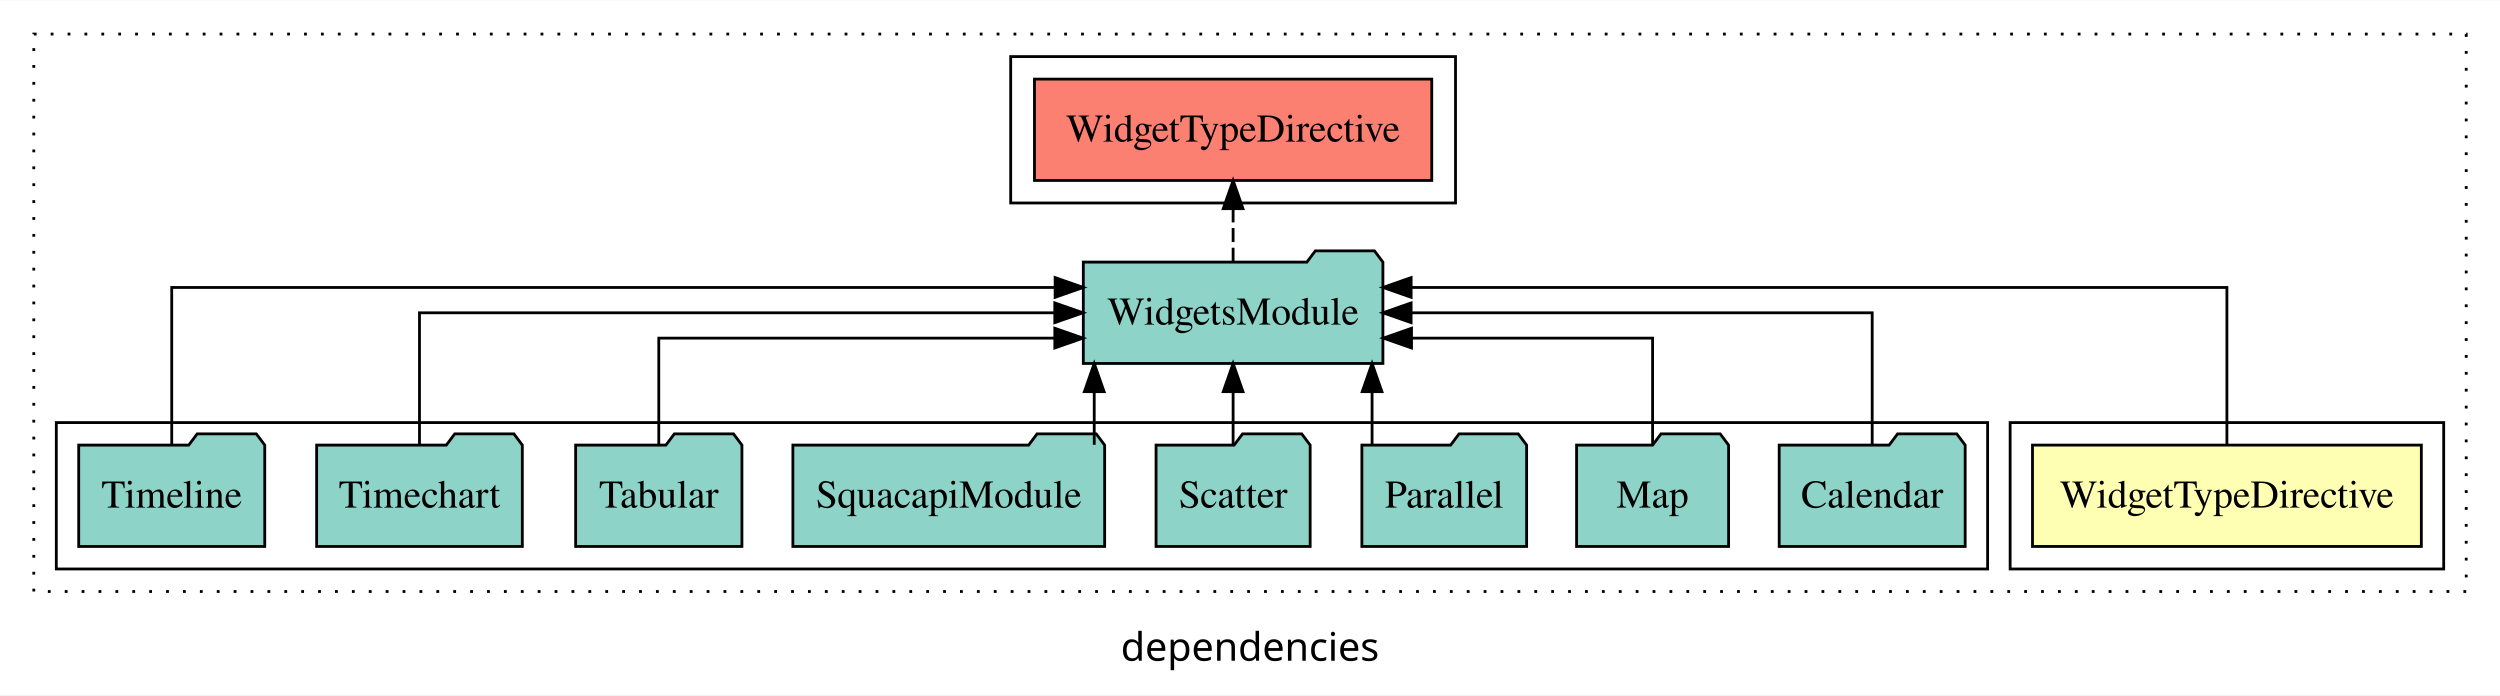
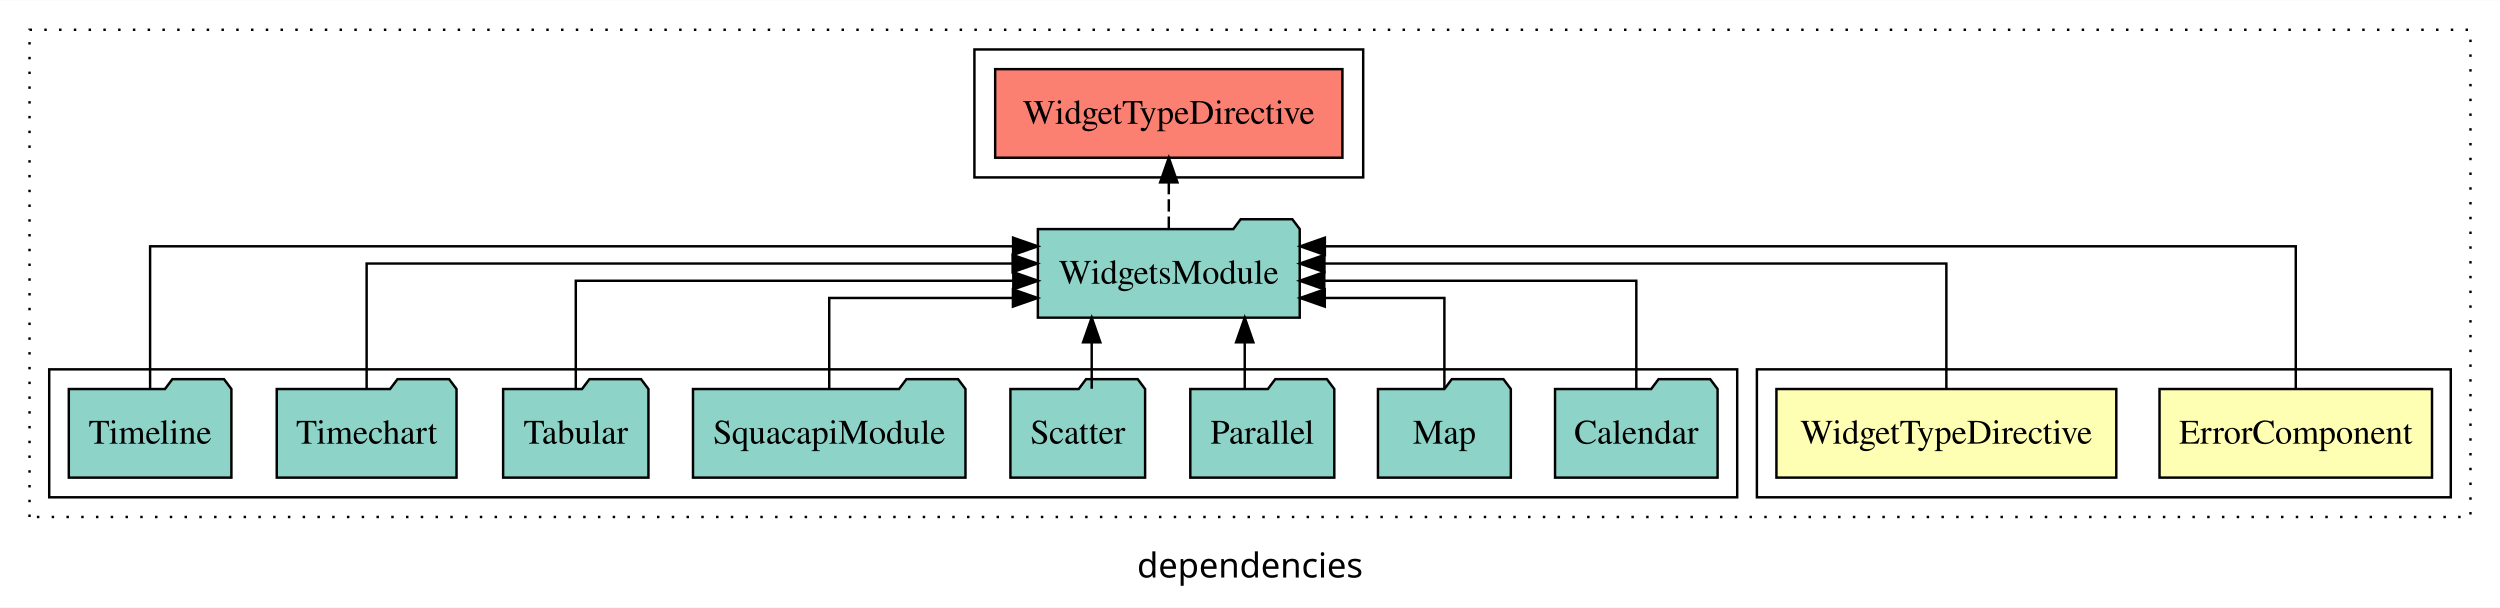
- <svg xmlns="http://www.w3.org/2000/svg" width="888pt" height="247pt" viewBox="0.00 0.00 888.00 246.80">
+ <svg xmlns="http://www.w3.org/2000/svg" width="1016pt" height="247pt" viewBox="0.00 0.00 1016.00 246.80">
  <g id="graph0" class="graph" transform="scale(1 1) rotate(0) translate(4 242.8)">
-     <polygon fill="white" stroke="transparent" points="-4,4 -4,-242.8 884,-242.8 884,4 -4,4" />
-     <text text-anchor="middle" x="440" y="-8.2" font-family="sans-serif" font-size="14.00">dependencies</text>
+     <polygon fill="white" stroke="transparent" points="-4,4 -4,-242.8 1012,-242.8 1012,4 -4,4" />
+     <text text-anchor="middle" x="504" y="-8.2" font-family="sans-serif" font-size="14.00">dependencies</text>
    <g id="clust1" class="cluster">
-       <polygon fill="none" stroke="black" stroke-dasharray="1,5" points="8,-32.8 8,-230.8 872,-230.8 872,-32.8 8,-32.8" />
+       <polygon fill="none" stroke="black" stroke-dasharray="1,5" points="8,-32.8 8,-230.8 1000,-230.8 1000,-32.8 8,-32.8" />
+     </g>
+     <g id="clust6" class="cluster">
+       <polygon fill="none" stroke="black" points="392,-170.8 392,-222.8 550,-222.8 550,-170.8 392,-170.8" />
    </g>
    <g id="clust2" class="cluster">
-       <polygon fill="none" stroke="black" points="710,-40.8 710,-92.8 864,-92.8 864,-40.8 710,-40.8" />
+       <polygon fill="none" stroke="black" points="710,-40.8 710,-92.8 992,-92.8 992,-40.8 710,-40.8" />
    </g>
    <g id="clust5" class="cluster">
-       <polygon fill="none" stroke="black" points="355,-170.8 355,-222.8 513,-222.8 513,-170.8 355,-170.8" />
-     </g>
-     <g id="clust4" class="cluster">
      <polygon fill="none" stroke="black" points="16,-40.8 16,-92.8 702,-92.8 702,-40.8 16,-40.8" />
    </g>
    <g id="node1" class="node">
+       <polygon fill="#ffffb3" stroke="black" points="984.37,-84.8 873.63,-84.8 873.63,-48.8 984.37,-48.8 984.37,-84.8" />
+       <text text-anchor="middle" x="929" y="-62.6" font-family="Times,serif" font-size="14.00">ErrorComponent</text>
+     </g>
+     <g id="node3" class="node">
+       <polygon fill="#8dd3c7" stroke="black" points="524.21,-149.8 521.21,-153.8 500.21,-153.8 497.21,-149.8 417.79,-149.8 417.79,-113.8 524.21,-113.8 524.21,-149.8" />
+       <text text-anchor="middle" x="471" y="-127.6" font-family="Times,serif" font-size="14.00">WidgetsModule</text>
+     </g>
+     <g id="edge1" class="edge">
+       <path fill="none" stroke="black" d="M929,-84.81C929,-107.29 929,-142.8 929,-142.8 929,-142.8 534.43,-142.8 534.43,-142.8" />
+       <polygon fill="black" stroke="black" points="534.43,-139.3 524.43,-142.8 534.43,-146.3 534.43,-139.3" />
+     </g>
+     <g id="node2" class="node">
      <polygon fill="#ffffb3" stroke="black" points="856.06,-84.8 717.94,-84.8 717.94,-48.8 856.06,-48.8 856.06,-84.8" />
      <text text-anchor="middle" x="787" y="-62.6" font-family="Times,serif" font-size="14.00">WidgetTypeDirective</text>
    </g>
-     <g id="node2" class="node">
-       <polygon fill="#8dd3c7" stroke="black" points="487.21,-149.8 484.21,-153.8 463.21,-153.8 460.21,-149.8 380.79,-149.8 380.79,-113.8 487.21,-113.8 487.21,-149.8" />
-       <text text-anchor="middle" x="434" y="-127.6" font-family="Times,serif" font-size="14.00">WidgetsModule</text>
+     <g id="edge2" class="edge">
+       <path fill="none" stroke="black" d="M787,-84.93C787,-105.37 787,-135.8 787,-135.8 787,-135.8 534.25,-135.8 534.25,-135.8" />
+       <polygon fill="black" stroke="black" points="534.25,-132.3 524.25,-135.8 534.25,-139.3 534.25,-132.3" />
    </g>
-     <g id="edge1" class="edge">
-       <path fill="none" stroke="black" d="M787,-85.09C787,-107.01 787,-140.8 787,-140.8 787,-140.8 497.23,-140.8 497.23,-140.8" />
-       <polygon fill="black" stroke="black" points="497.23,-137.3 487.23,-140.8 497.23,-144.3 497.23,-137.3" />
+     <g id="node12" class="node">
+       <polygon fill="#fb8072" stroke="black" points="541.56,-214.8 400.44,-214.8 400.44,-178.8 541.56,-178.8 541.56,-214.8" />
+       <text text-anchor="middle" x="471" y="-192.6" font-family="Times,serif" font-size="14.00">WidgetTypeDirective </text>
    </g>
-     <g id="node11" class="node">
-       <polygon fill="#fb8072" stroke="black" points="504.56,-214.8 363.44,-214.8 363.44,-178.8 504.56,-178.8 504.56,-214.8" />
-       <text text-anchor="middle" x="434" y="-192.6" font-family="Times,serif" font-size="14.00">WidgetTypeDirective </text>
+     <g id="edge11" class="edge">
+       <path fill="none" stroke="black" stroke-dasharray="5,2" d="M471,-149.91C471,-149.91 471,-168.79 471,-168.79" />
+       <polygon fill="black" stroke="black" points="467.5,-168.79 471,-178.79 474.5,-168.79 467.5,-168.79" />
    </g>
-     <g id="edge10" class="edge">
-       <path fill="none" stroke="black" stroke-dasharray="5,2" d="M434,-149.91C434,-149.91 434,-168.79 434,-168.79" />
-       <polygon fill="black" stroke="black" points="430.5,-168.79 434,-178.79 437.5,-168.79 430.5,-168.79" />
-     </g>
-     <g id="node3" class="node">
+     <g id="node4" class="node">
      <polygon fill="#8dd3c7" stroke="black" points="694.03,-84.8 691.03,-88.8 670.03,-88.8 667.03,-84.8 627.97,-84.8 627.97,-48.8 694.03,-48.8 694.03,-84.8" />
      <text text-anchor="middle" x="661" y="-62.6" font-family="Times,serif" font-size="14.00">Calendar</text>
    </g>
-     <g id="edge2" class="edge">
-       <path fill="none" stroke="black" d="M661,-84.91C661,-104.14 661,-131.8 661,-131.8 661,-131.8 497.22,-131.8 497.22,-131.8" />
-       <polygon fill="black" stroke="black" points="497.22,-128.3 487.22,-131.8 497.22,-135.3 497.22,-128.3" />
+     <g id="edge3" class="edge">
+       <path fill="none" stroke="black" d="M661,-85.07C661,-103.36 661,-128.8 661,-128.8 661,-128.8 534.18,-128.8 534.18,-128.8" />
+       <polygon fill="black" stroke="black" points="534.18,-125.3 524.18,-128.8 534.18,-132.3 534.18,-125.3" />
    </g>
-     <g id="node4" class="node">
+     <g id="node5" class="node">
      <polygon fill="#8dd3c7" stroke="black" points="610,-84.8 607,-88.8 586,-88.8 583,-84.8 556,-84.8 556,-48.8 610,-48.8 610,-84.8" />
      <text text-anchor="middle" x="583" y="-62.6" font-family="Times,serif" font-size="14.00">Map</text>
    </g>
-     <g id="edge3" class="edge">
-       <path fill="none" stroke="black" d="M583,-84.83C583,-101.2 583,-122.8 583,-122.8 583,-122.8 497.37,-122.8 497.37,-122.8" />
-       <polygon fill="black" stroke="black" points="497.37,-119.3 487.37,-122.8 497.37,-126.3 497.37,-119.3" />
+     <g id="edge4" class="edge">
+       <path fill="none" stroke="black" d="M583,-84.81C583,-100.85 583,-121.8 583,-121.8 583,-121.8 534.38,-121.8 534.38,-121.8" />
+       <polygon fill="black" stroke="black" points="534.38,-118.3 524.38,-121.8 534.38,-125.3 534.38,-118.3" />
    </g>
-     <g id="node5" class="node">
+     <g id="node6" class="node">
      <polygon fill="#8dd3c7" stroke="black" points="538.26,-84.8 535.26,-88.8 514.26,-88.8 511.26,-84.8 479.74,-84.8 479.74,-48.8 538.26,-48.8 538.26,-84.8" />
      <text text-anchor="middle" x="509" y="-62.6" font-family="Times,serif" font-size="14.00">Parallel</text>
    </g>
-     <g id="edge4" class="edge">
-       <path fill="none" stroke="black" d="M483.36,-84.91C483.36,-84.91 483.36,-103.79 483.36,-103.79" />
-       <polygon fill="black" stroke="black" points="479.86,-103.79 483.36,-113.79 486.86,-103.79 479.86,-103.79" />
+     <g id="edge5" class="edge">
+       <path fill="none" stroke="black" d="M501.86,-84.91C501.86,-84.91 501.86,-103.79 501.86,-103.79" />
+       <polygon fill="black" stroke="black" points="498.36,-103.79 501.86,-113.79 505.36,-103.79 498.36,-103.79" />
    </g>
-     <g id="node6" class="node">
+     <g id="node7" class="node">
      <polygon fill="#8dd3c7" stroke="black" points="461.37,-84.8 458.37,-88.8 437.37,-88.8 434.37,-84.8 406.63,-84.8 406.63,-48.8 461.37,-48.8 461.37,-84.8" />
      <text text-anchor="middle" x="434" y="-62.6" font-family="Times,serif" font-size="14.00">Scatter</text>
    </g>
-     <g id="edge5" class="edge">
-       <path fill="none" stroke="black" d="M434,-84.91C434,-84.91 434,-103.79 434,-103.79" />
-       <polygon fill="black" stroke="black" points="430.5,-103.79 434,-113.79 437.5,-103.79 430.5,-103.79" />
+     <g id="edge6" class="edge">
+       <path fill="none" stroke="black" d="M439.67,-84.91C439.67,-84.91 439.67,-103.79 439.67,-103.79" />
+       <polygon fill="black" stroke="black" points="436.17,-103.79 439.67,-113.79 443.17,-103.79 436.17,-103.79" />
    </g>
-     <g id="node7" class="node">
+     <g id="node8" class="node">
      <polygon fill="#8dd3c7" stroke="black" points="388.37,-84.8 385.37,-88.8 364.37,-88.8 361.37,-84.8 277.63,-84.8 277.63,-48.8 388.37,-48.8 388.37,-84.8" />
      <text text-anchor="middle" x="333" y="-62.6" font-family="Times,serif" font-size="14.00">SquacapiModule</text>
    </g>
-     <g id="edge6" class="edge">
-       <path fill="none" stroke="black" d="M384.67,-84.91C384.67,-84.91 384.67,-103.79 384.67,-103.79" />
-       <polygon fill="black" stroke="black" points="381.17,-103.79 384.67,-113.79 388.17,-103.79 381.17,-103.79" />
+     <g id="edge7" class="edge">
+       <path fill="none" stroke="black" d="M333,-84.81C333,-100.85 333,-121.8 333,-121.8 333,-121.8 407.65,-121.8 407.65,-121.8" />
+       <polygon fill="black" stroke="black" points="407.65,-125.3 417.65,-121.8 407.65,-118.3 407.65,-125.3" />
    </g>
-     <g id="node8" class="node">
+     <g id="node9" class="node">
      <polygon fill="#8dd3c7" stroke="black" points="259.53,-84.8 256.53,-88.8 235.53,-88.8 232.53,-84.8 200.47,-84.8 200.47,-48.8 259.53,-48.8 259.53,-84.8" />
      <text text-anchor="middle" x="230" y="-62.6" font-family="Times,serif" font-size="14.00">Tabular</text>
    </g>
-     <g id="edge7" class="edge">
-       <path fill="none" stroke="black" d="M230,-84.83C230,-101.2 230,-122.8 230,-122.8 230,-122.8 370.67,-122.8 370.67,-122.8" />
-       <polygon fill="black" stroke="black" points="370.67,-126.3 380.67,-122.8 370.67,-119.3 370.67,-126.3" />
+     <g id="edge8" class="edge">
+       <path fill="none" stroke="black" d="M230,-85.07C230,-103.36 230,-128.8 230,-128.8 230,-128.8 407.81,-128.8 407.81,-128.8" />
+       <polygon fill="black" stroke="black" points="407.81,-132.3 417.81,-128.8 407.81,-125.3 407.81,-132.3" />
    </g>
-     <g id="node9" class="node">
+     <g id="node10" class="node">
      <polygon fill="#8dd3c7" stroke="black" points="181.53,-84.8 178.53,-88.8 157.53,-88.8 154.53,-84.8 108.47,-84.8 108.47,-48.8 181.53,-48.8 181.53,-84.8" />
      <text text-anchor="middle" x="145" y="-62.6" font-family="Times,serif" font-size="14.00">Timechart</text>
    </g>
-     <g id="edge8" class="edge">
-       <path fill="none" stroke="black" d="M145,-84.91C145,-104.14 145,-131.8 145,-131.8 145,-131.8 370.66,-131.8 370.66,-131.8" />
-       <polygon fill="black" stroke="black" points="370.66,-135.3 380.66,-131.8 370.66,-128.3 370.66,-135.3" />
+     <g id="edge9" class="edge">
+       <path fill="none" stroke="black" d="M145,-84.93C145,-105.37 145,-135.8 145,-135.8 145,-135.8 407.53,-135.8 407.53,-135.8" />
+       <polygon fill="black" stroke="black" points="407.53,-139.3 417.53,-135.8 407.53,-132.3 407.53,-139.3" />
    </g>
-     <g id="node10" class="node">
+     <g id="node11" class="node">
      <polygon fill="#8dd3c7" stroke="black" points="90.04,-84.8 87.04,-88.8 66.04,-88.8 63.04,-84.8 23.96,-84.8 23.96,-48.8 90.04,-48.8 90.04,-84.8" />
      <text text-anchor="middle" x="57" y="-62.6" font-family="Times,serif" font-size="14.00">Timeline</text>
    </g>
-     <g id="edge9" class="edge">
-       <path fill="none" stroke="black" d="M57,-85.09C57,-107.01 57,-140.8 57,-140.8 57,-140.8 370.78,-140.8 370.78,-140.8" />
-       <polygon fill="black" stroke="black" points="370.78,-144.3 380.78,-140.8 370.78,-137.3 370.78,-144.3" />
+     <g id="edge10" class="edge">
+       <path fill="none" stroke="black" d="M57,-84.81C57,-107.29 57,-142.8 57,-142.8 57,-142.8 407.72,-142.8 407.72,-142.8" />
+       <polygon fill="black" stroke="black" points="407.72,-146.3 417.72,-142.8 407.72,-139.3 407.72,-146.3" />
    </g>
  </g>
</svg>
